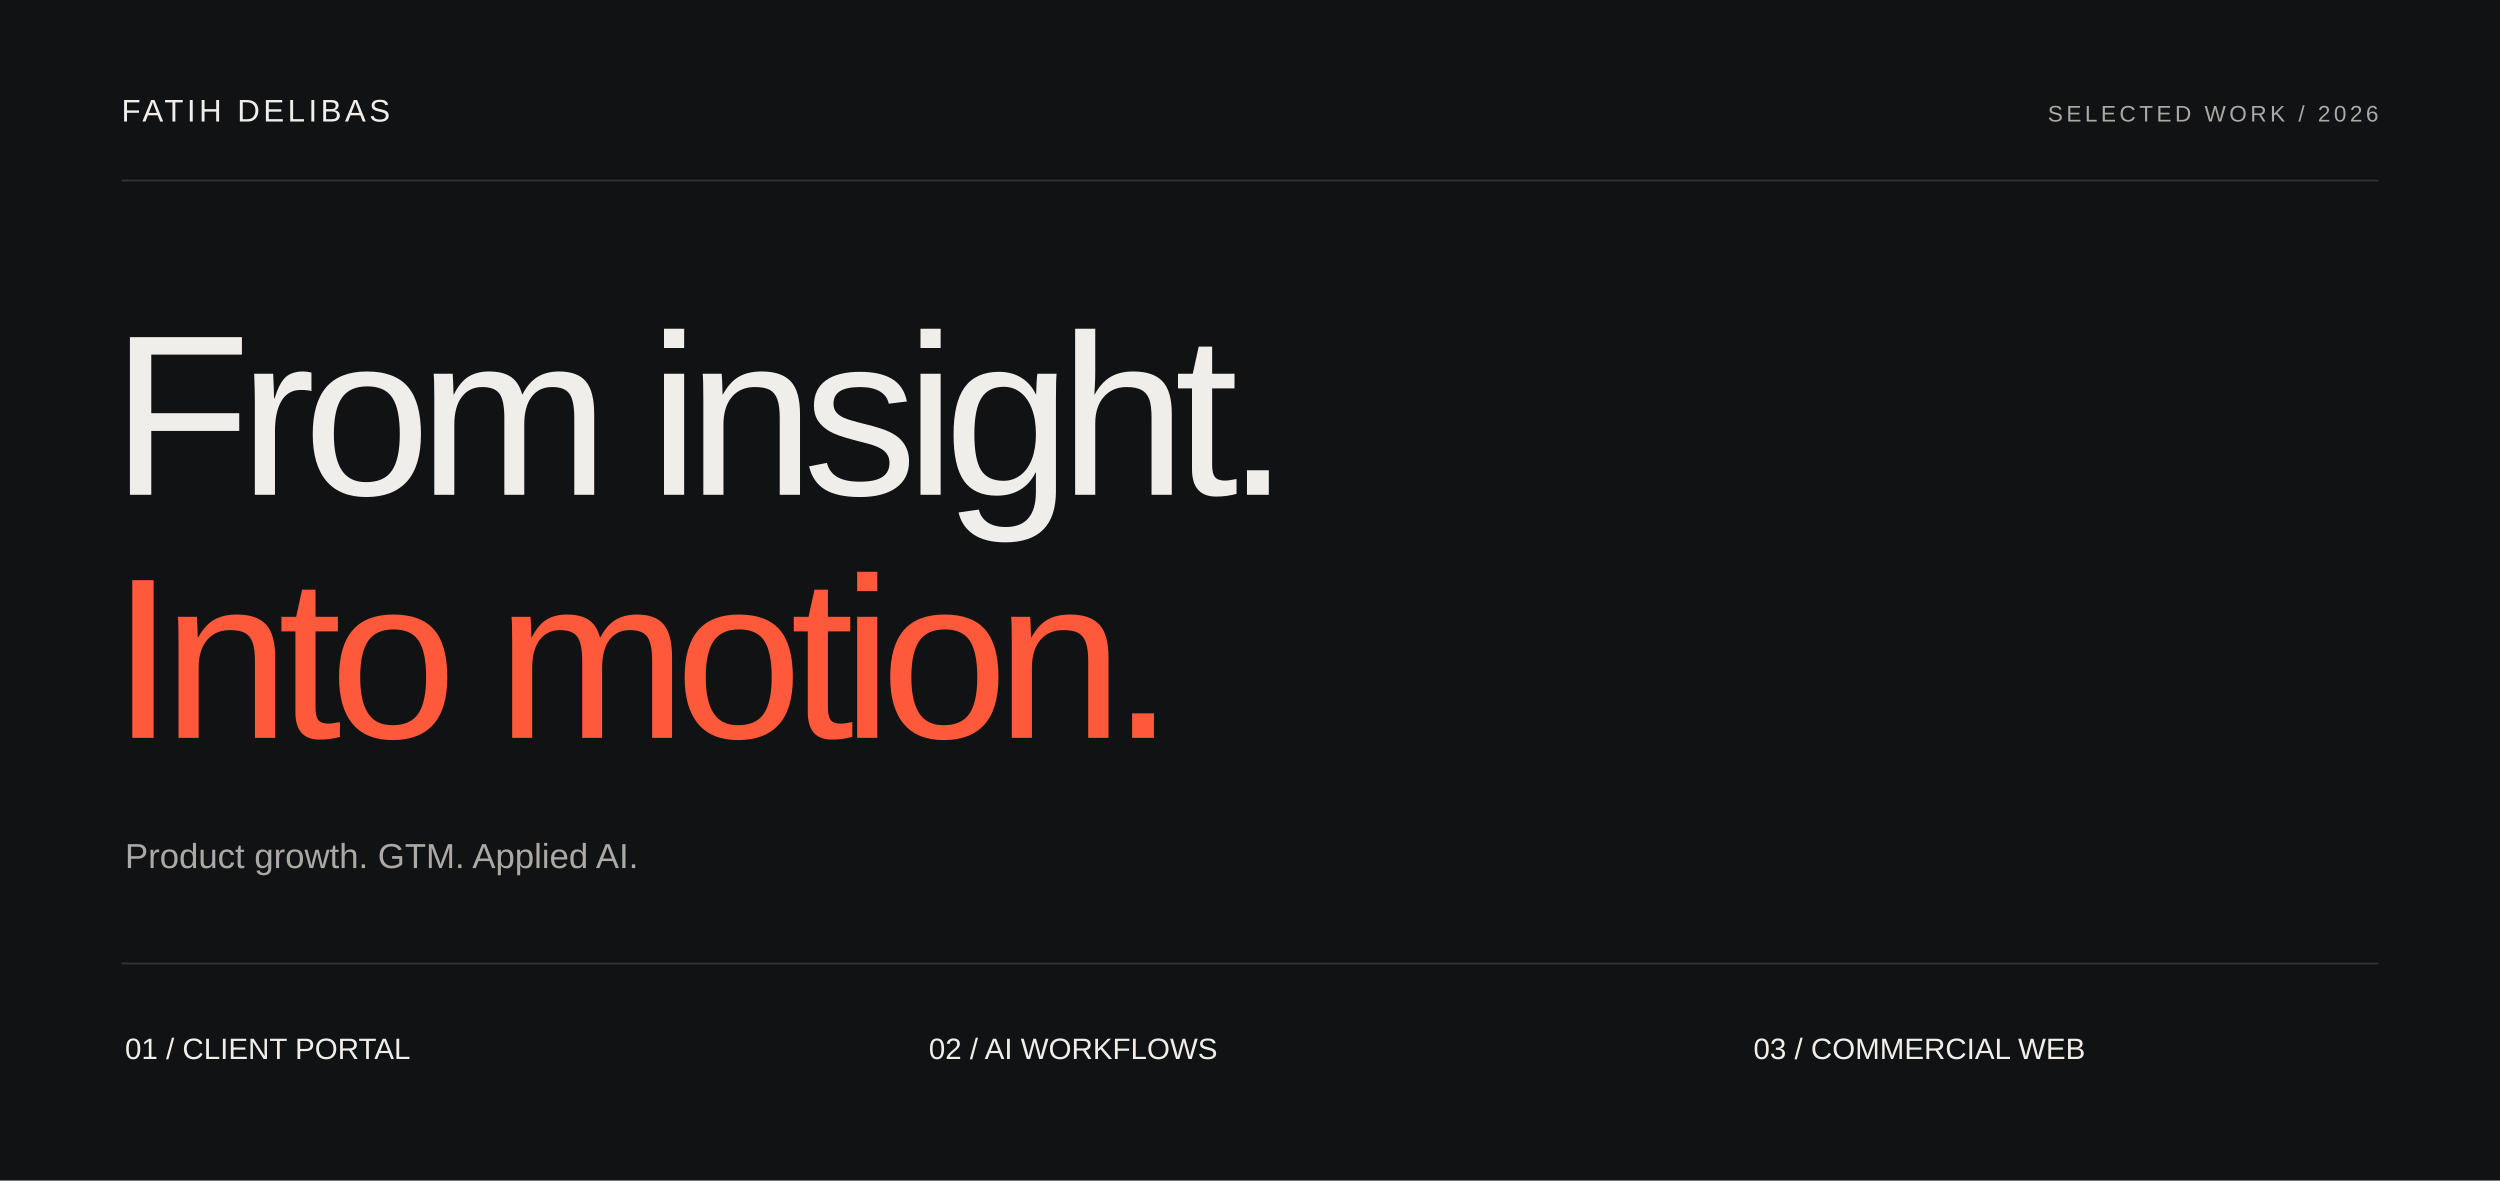
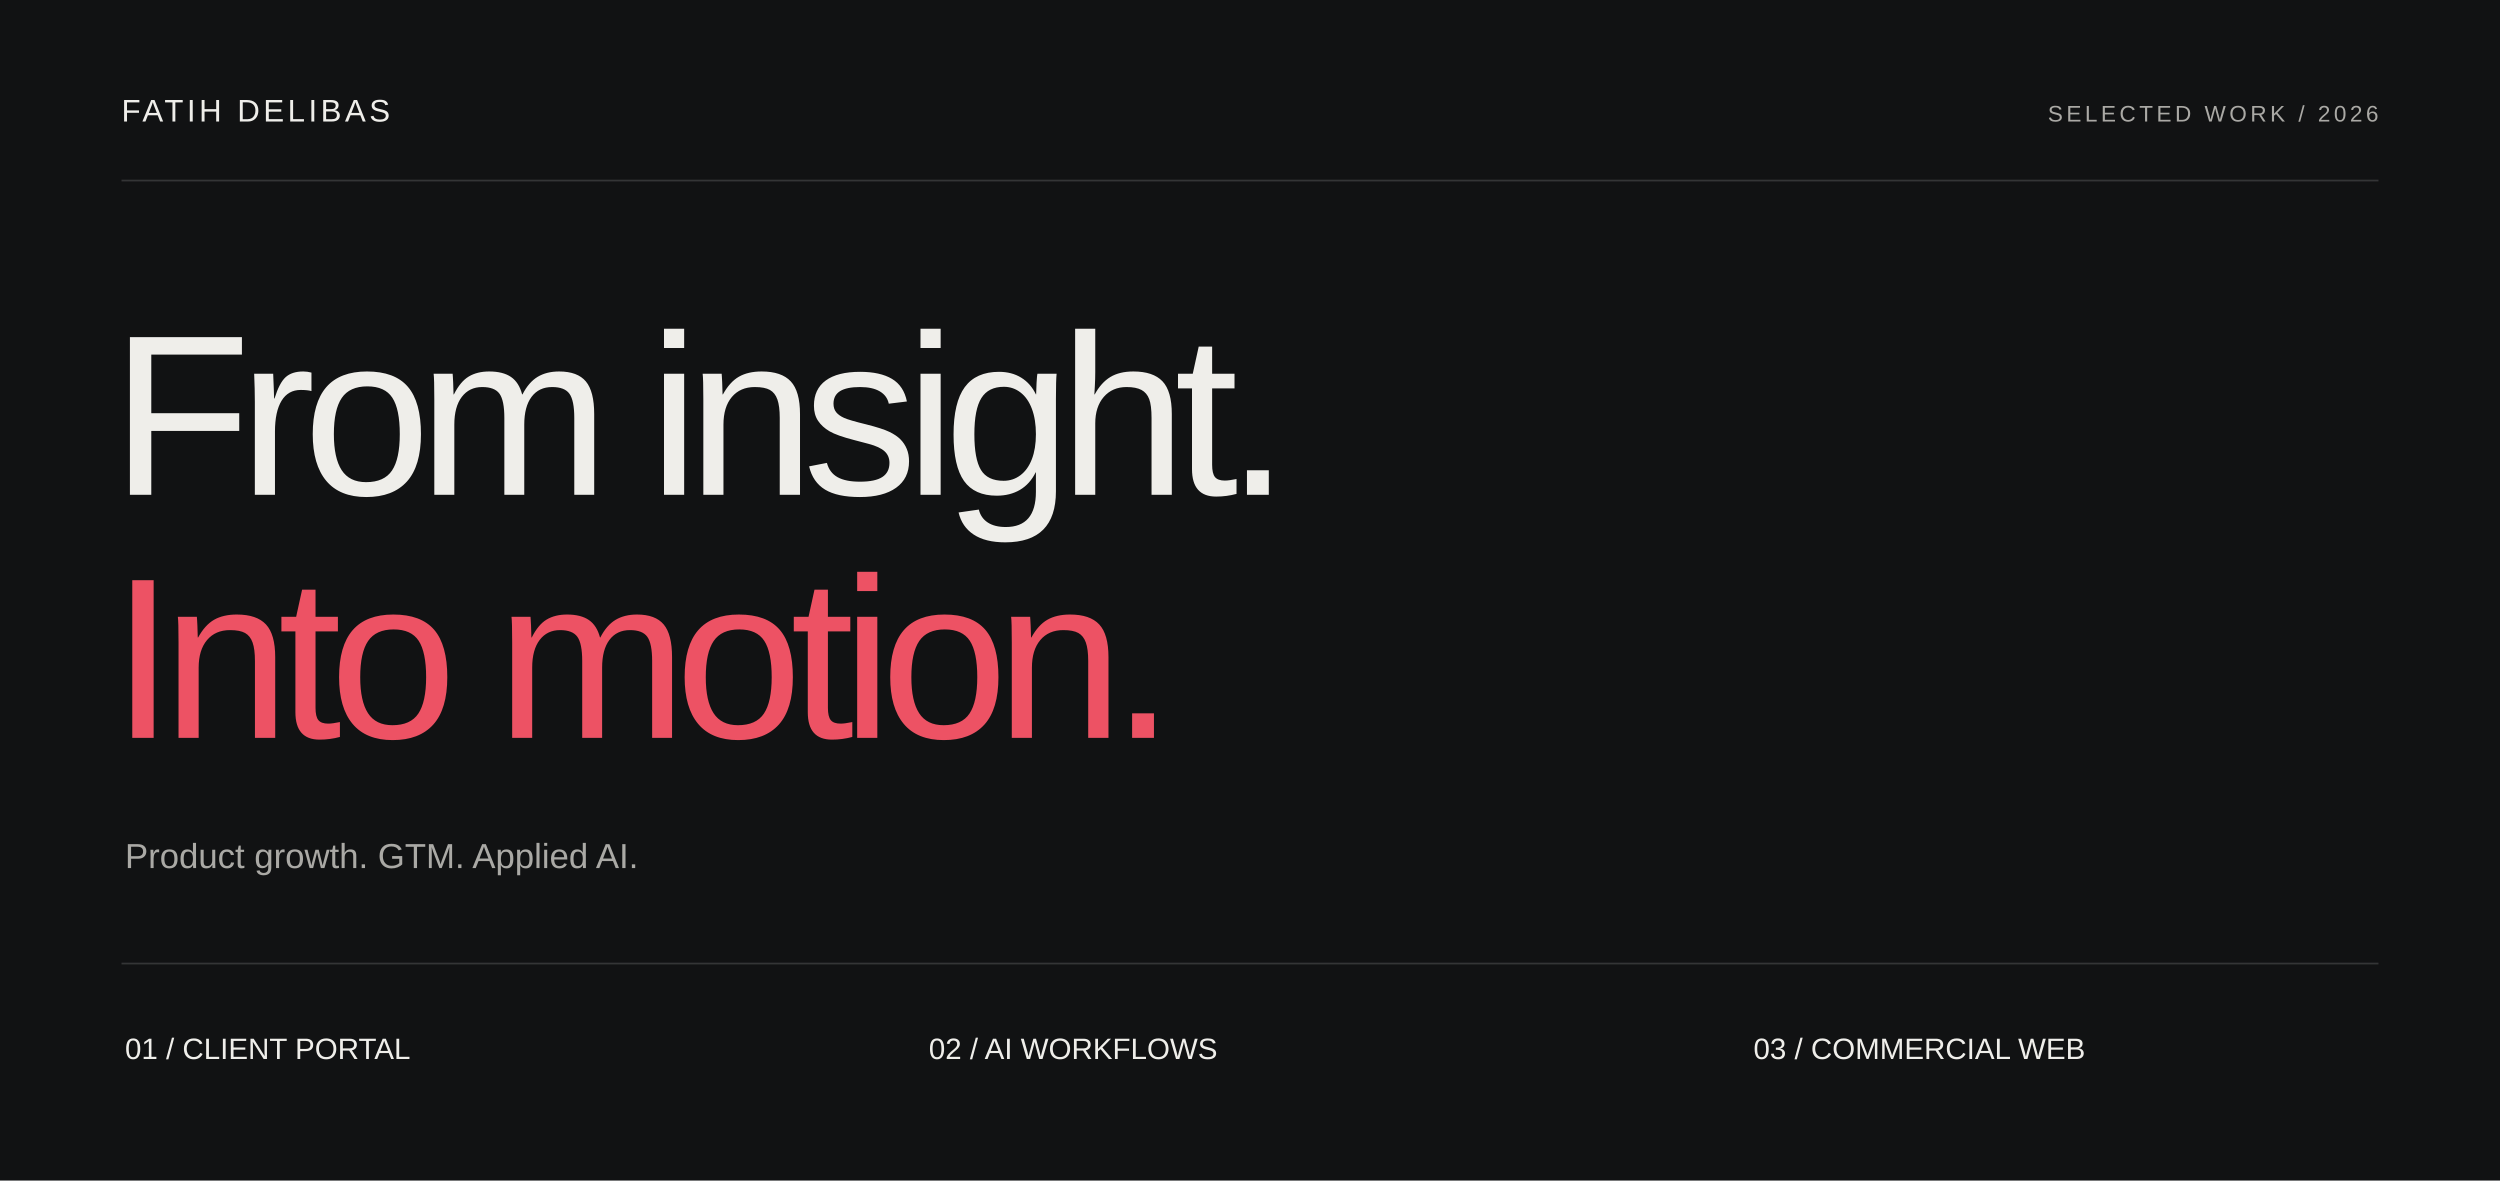
<svg xmlns="http://www.w3.org/2000/svg" width="1440" height="680" viewBox="0 0 1440 680">
  <rect width="1440" height="680" fill="#111213" />
  <g font-family="Arial,Helvetica,sans-serif">
    <text x="70" y="70" fill="#efeeea" font-size="18" letter-spacing="2">FATIH DELIBAS</text>
    <text x="1370" y="70" text-anchor="end" fill="#aaa9a5" font-size="13" letter-spacing="2">SELECTED WORK / 2026</text>
    <path d="M70 104H1370" stroke="#343536" />
    <text x="64" y="285" fill="#efeeea" font-size="132" letter-spacing="-7">From insight.</text>
-     <text x="64" y="425" fill="#ff593b" font-size="132" letter-spacing="-7">Into motion.</text>
+     <text x="64" y="425" fill="#ed5264" font-size="132" letter-spacing="-7">Into motion.</text>
    <text x="72" y="500" fill="#aaa9a5" font-size="20">Product growth. GTM. Applied AI.</text>
    <path d="M70 555H1370" stroke="#343536" />
    <g fill="#efeeea" font-size="17">
      <text x="72" y="610">01 / CLIENT PORTAL</text>
      <text x="535" y="610">02 / AI WORKFLOWS</text>
      <text x="1010" y="610">03 / COMMERCIAL WEB</text>
    </g>
  </g>
</svg>
